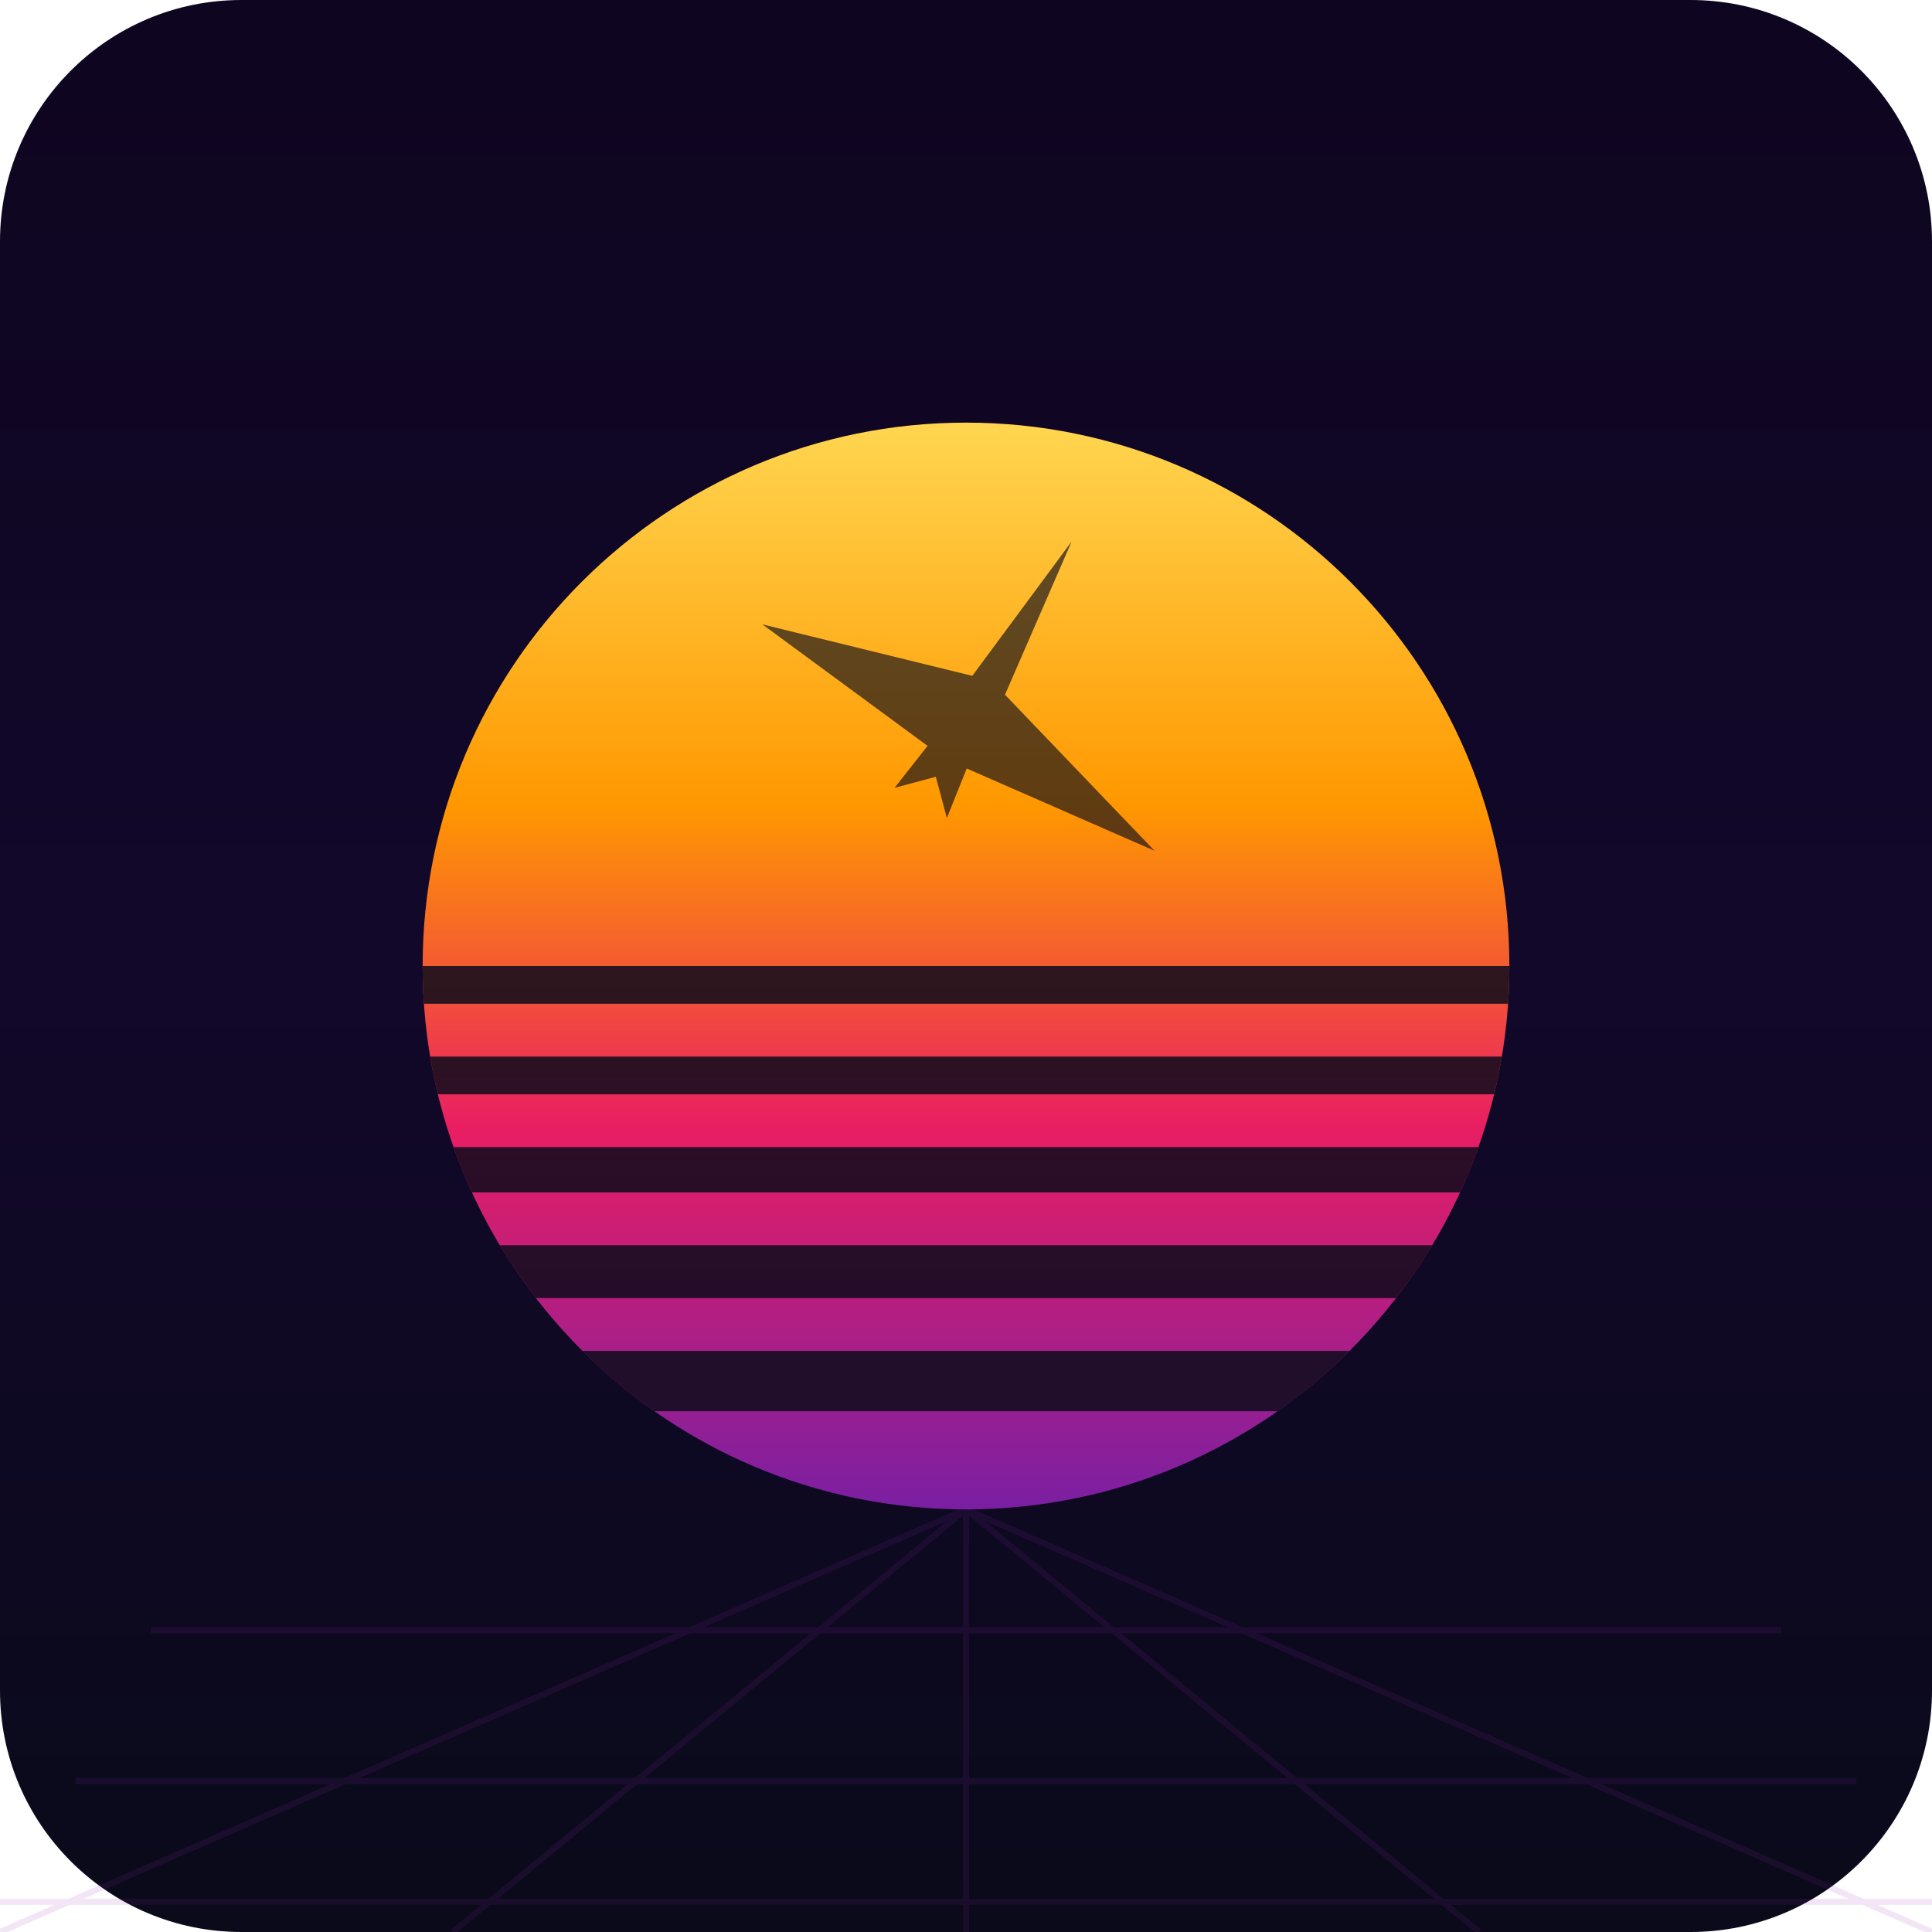
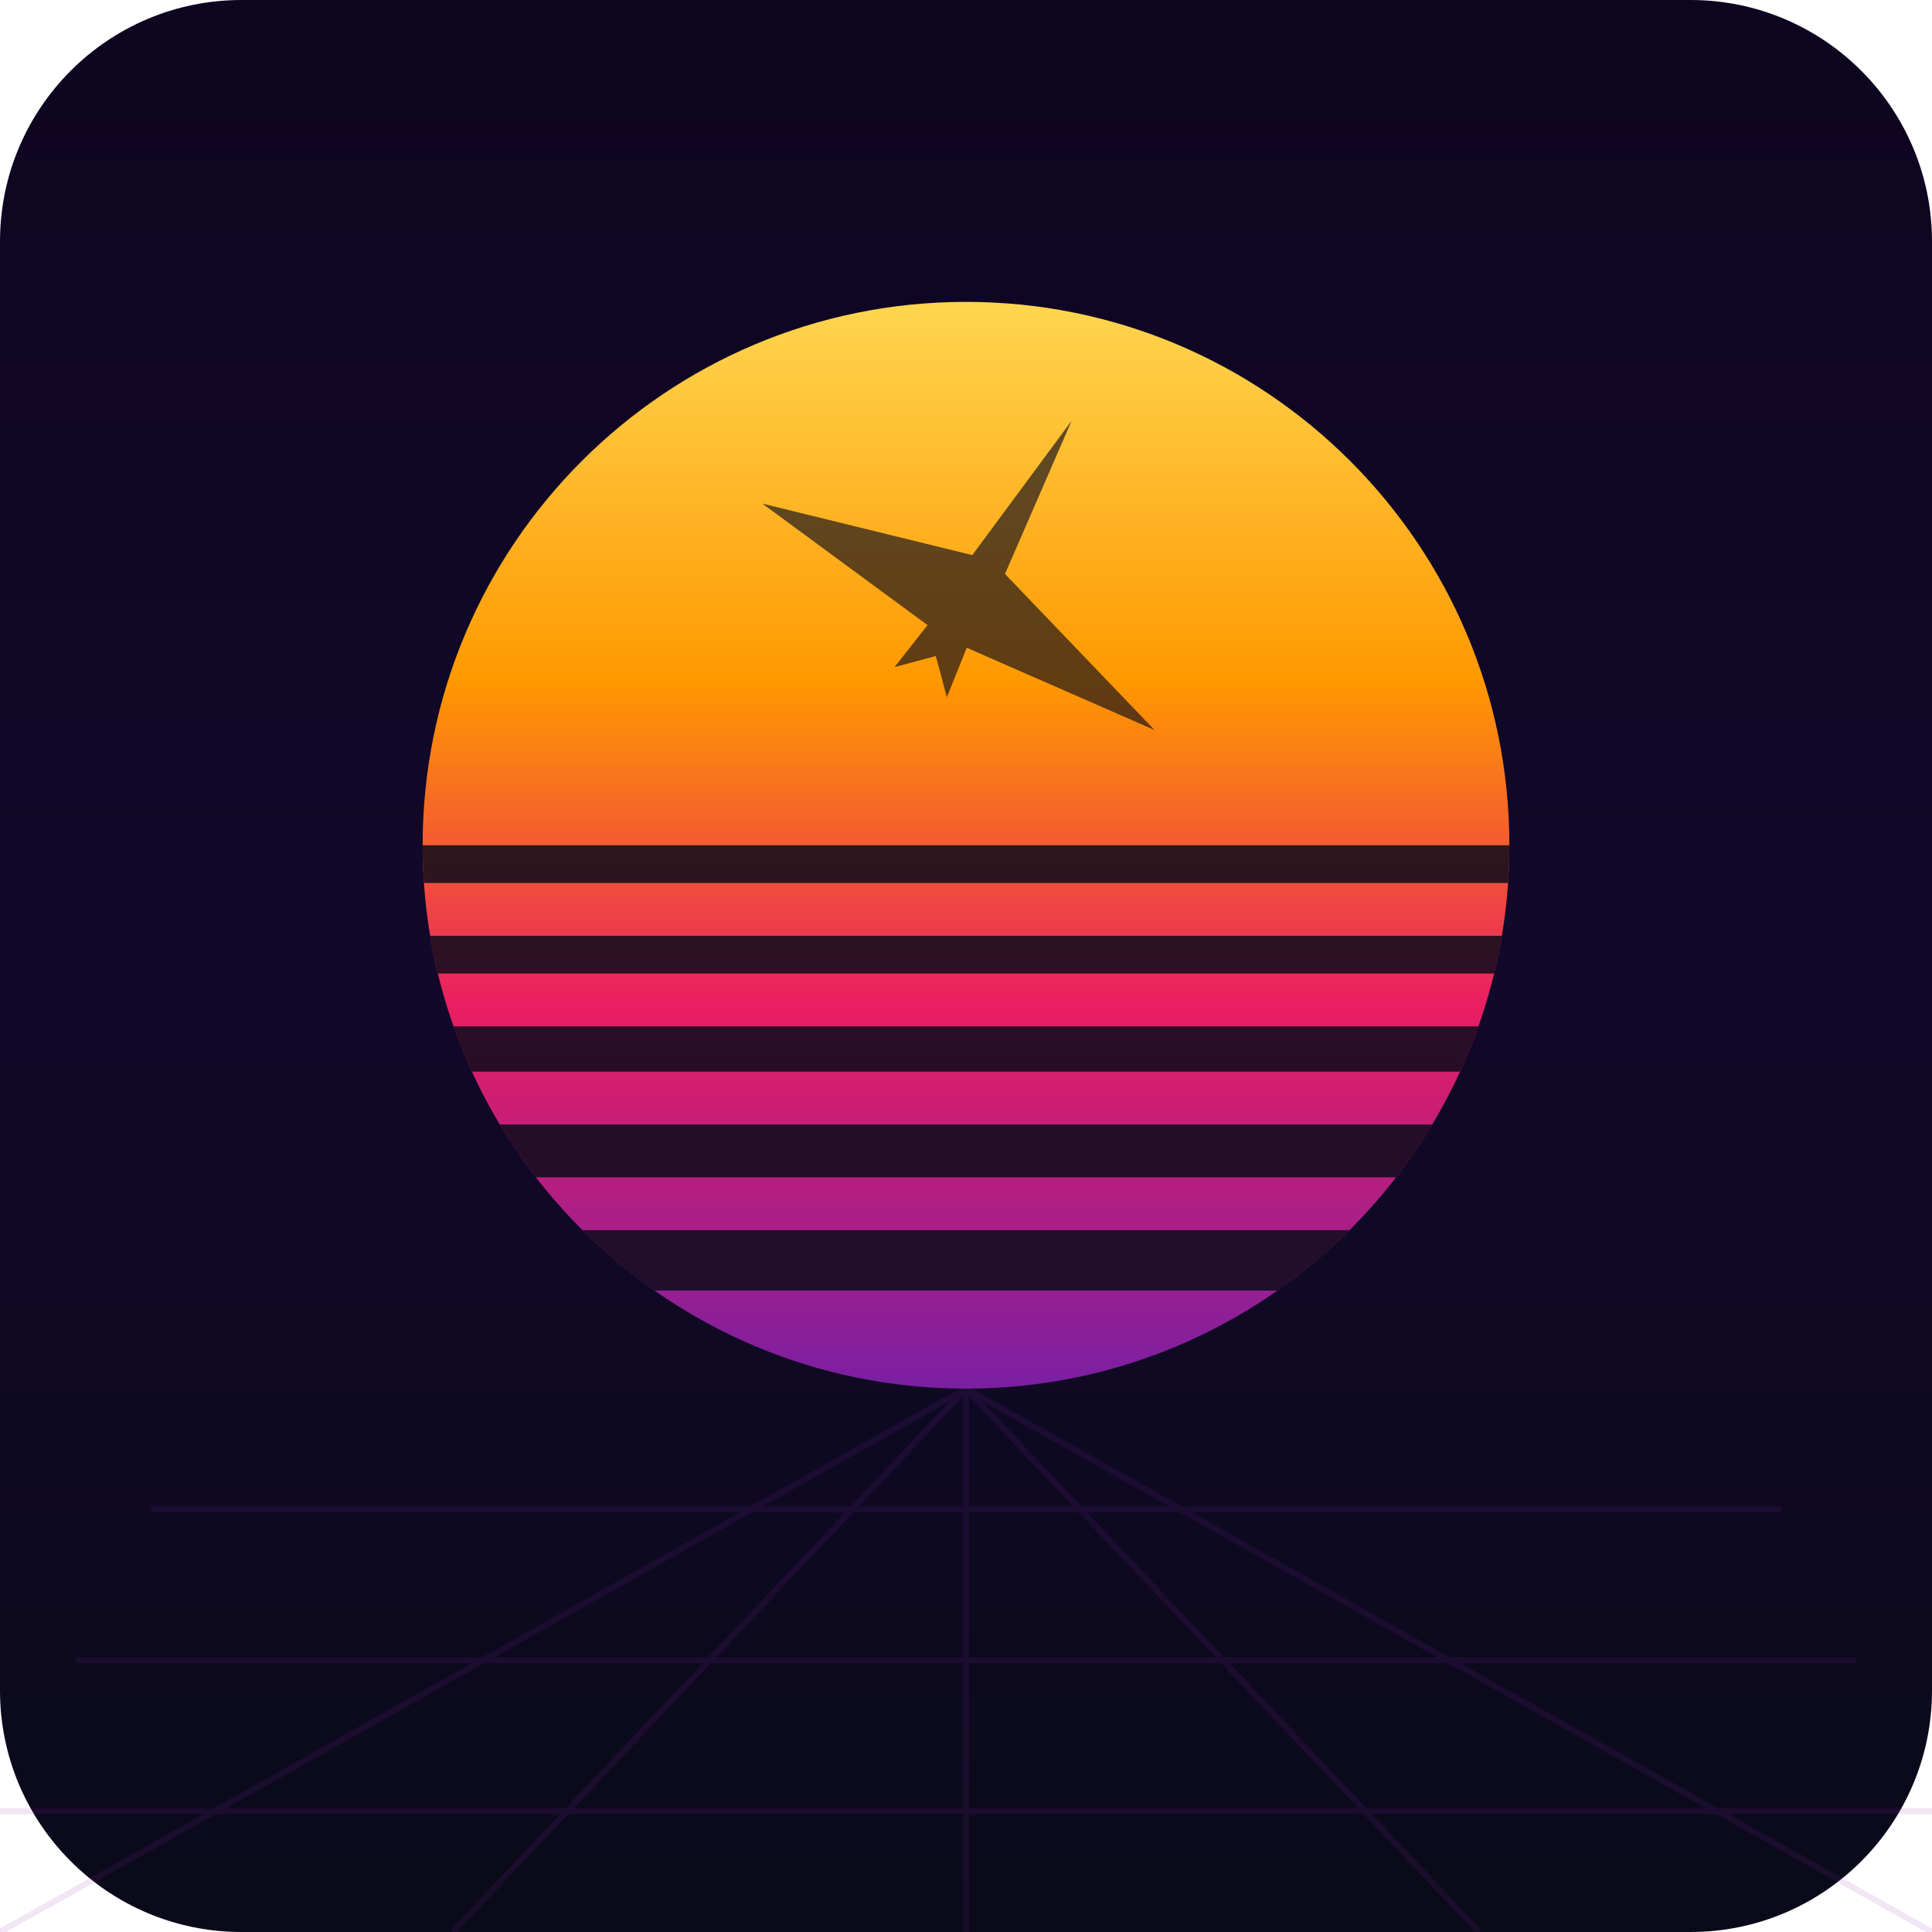
<svg xmlns="http://www.w3.org/2000/svg" viewBox="0 0 256 256" width="256" height="256">
  <defs>
    <linearGradient id="bg" x1="0%" y1="100%" x2="0%" y2="0%">
      <stop offset="0%" style="stop-color:#0A0A1A" />
      <stop offset="50%" style="stop-color:#12082A" />
      <stop offset="100%" style="stop-color:#0E0520" />
    </linearGradient>
    <linearGradient id="sun" x1="0%" y1="0%" x2="0%" y2="100%">
      <stop offset="0%" style="stop-color:#FFD54F" />
      <stop offset="35%" style="stop-color:#FF9800" />
      <stop offset="65%" style="stop-color:#E91E63" />
      <stop offset="100%" style="stop-color:#7B1FA2" />
    </linearGradient>
    <clipPath id="sunClip">
-       <circle cx="128" cy="128" r="72" />
+       <circle cx="128" cy="112" r="72" />
    </clipPath>
  </defs>
  <rect width="256" height="256" rx="32" fill="url(#bg)" />
-   <circle cx="128" cy="128" r="72" fill="url(#sun)" />
+   <circle cx="128" cy="112" r="72" fill="url(#sun)" />
  <g clip-path="url(#sunClip)">
-     <rect x="40" y="128" width="176" height="5" fill="#0A0A1A" opacity="0.85" />
-     <rect x="40" y="140" width="176" height="5" fill="#0A0A1A" opacity="0.85" />
-     <rect x="40" y="152" width="176" height="6" fill="#0A0A1A" opacity="0.85" />
-     <rect x="40" y="165" width="176" height="7" fill="#0A0A1A" opacity="0.85" />
-     <rect x="40" y="179" width="176" height="8" fill="#0A0A1A" opacity="0.85" />
-     <g transform="translate(128,96) rotate(30)">
+     <rect x="40" y="112" width="176" height="5" fill="#0A0A1A" opacity="0.85" />
+     <rect x="40" y="124" width="176" height="5" fill="#0A0A1A" opacity="0.85" />
+     <rect x="40" y="136" width="176" height="6" fill="#0A0A1A" opacity="0.85" />
+     <rect x="40" y="149" width="176" height="7" fill="#0A0A1A" opacity="0.85" />
+     <rect x="40" y="163" width="176" height="8" fill="#0A0A1A" opacity="0.85" />
+     <g transform="translate(128,80) rotate(30)">
      <path d="M0,-28 L2.5,-6 L30,2 L3,5 L4,12 L0,8 L-4,12 L-3,5 L-30,2 L-2.5,-6 Z" fill="#0A0A1A" opacity="0.65" />
    </g>
  </g>
  <g opacity="0.12" stroke="#8E24AA" stroke-width="0.8" fill="none">
-     <line x1="128" y1="200" x2="0" y2="256" />
-     <line x1="128" y1="200" x2="256" y2="256" />
-     <line x1="128" y1="200" x2="60" y2="256" />
-     <line x1="128" y1="200" x2="196" y2="256" />
-     <line x1="128" y1="200" x2="128" y2="256" />
-     <line x1="20" y1="216" x2="236" y2="216" />
-     <line x1="10" y1="236" x2="246" y2="236" />
-     <line x1="0" y1="252" x2="256" y2="252" />
+     <line x1="128" y1="184" x2="0" y2="256" />
+     <line x1="128" y1="184" x2="256" y2="256" />
+     <line x1="128" y1="184" x2="60" y2="256" />
+     <line x1="128" y1="184" x2="196" y2="256" />
+     <line x1="128" y1="184" x2="128" y2="256" />
+     <line x1="20" y1="200" x2="236" y2="200" />
+     <line x1="10" y1="220" x2="246" y2="220" />
+     <line x1="0" y1="240" x2="256" y2="240" />
  </g>
</svg>
